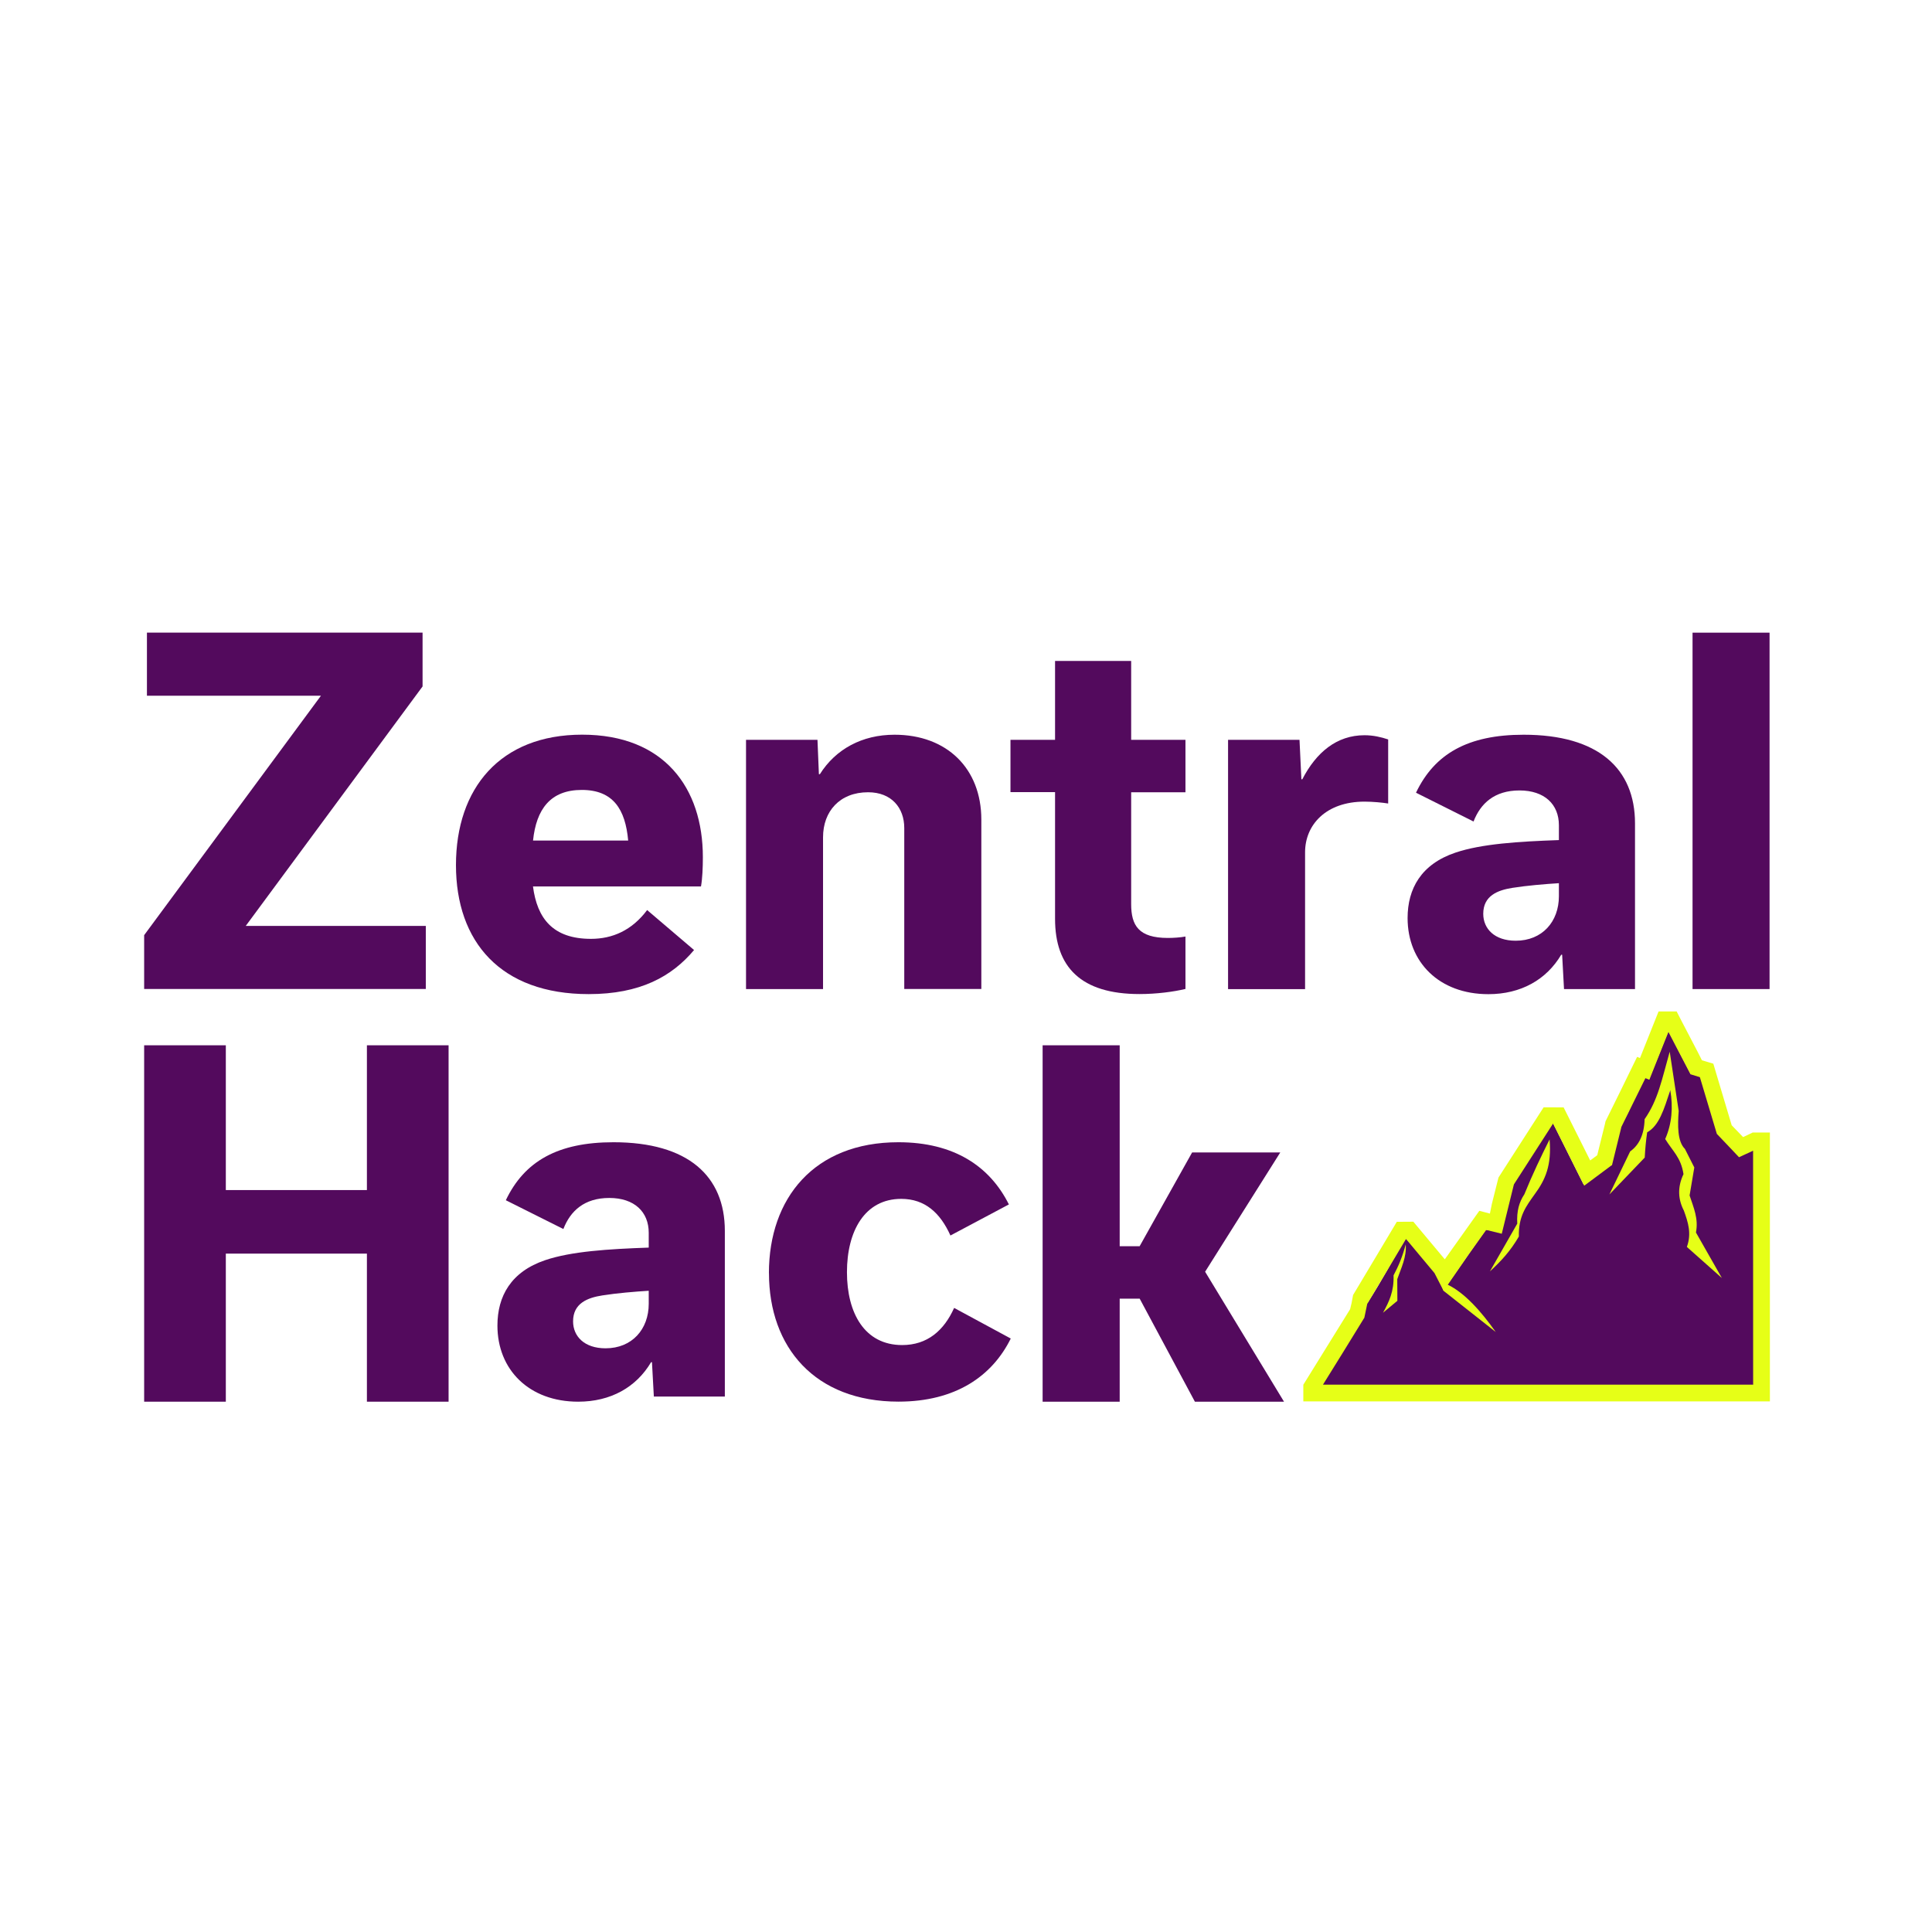
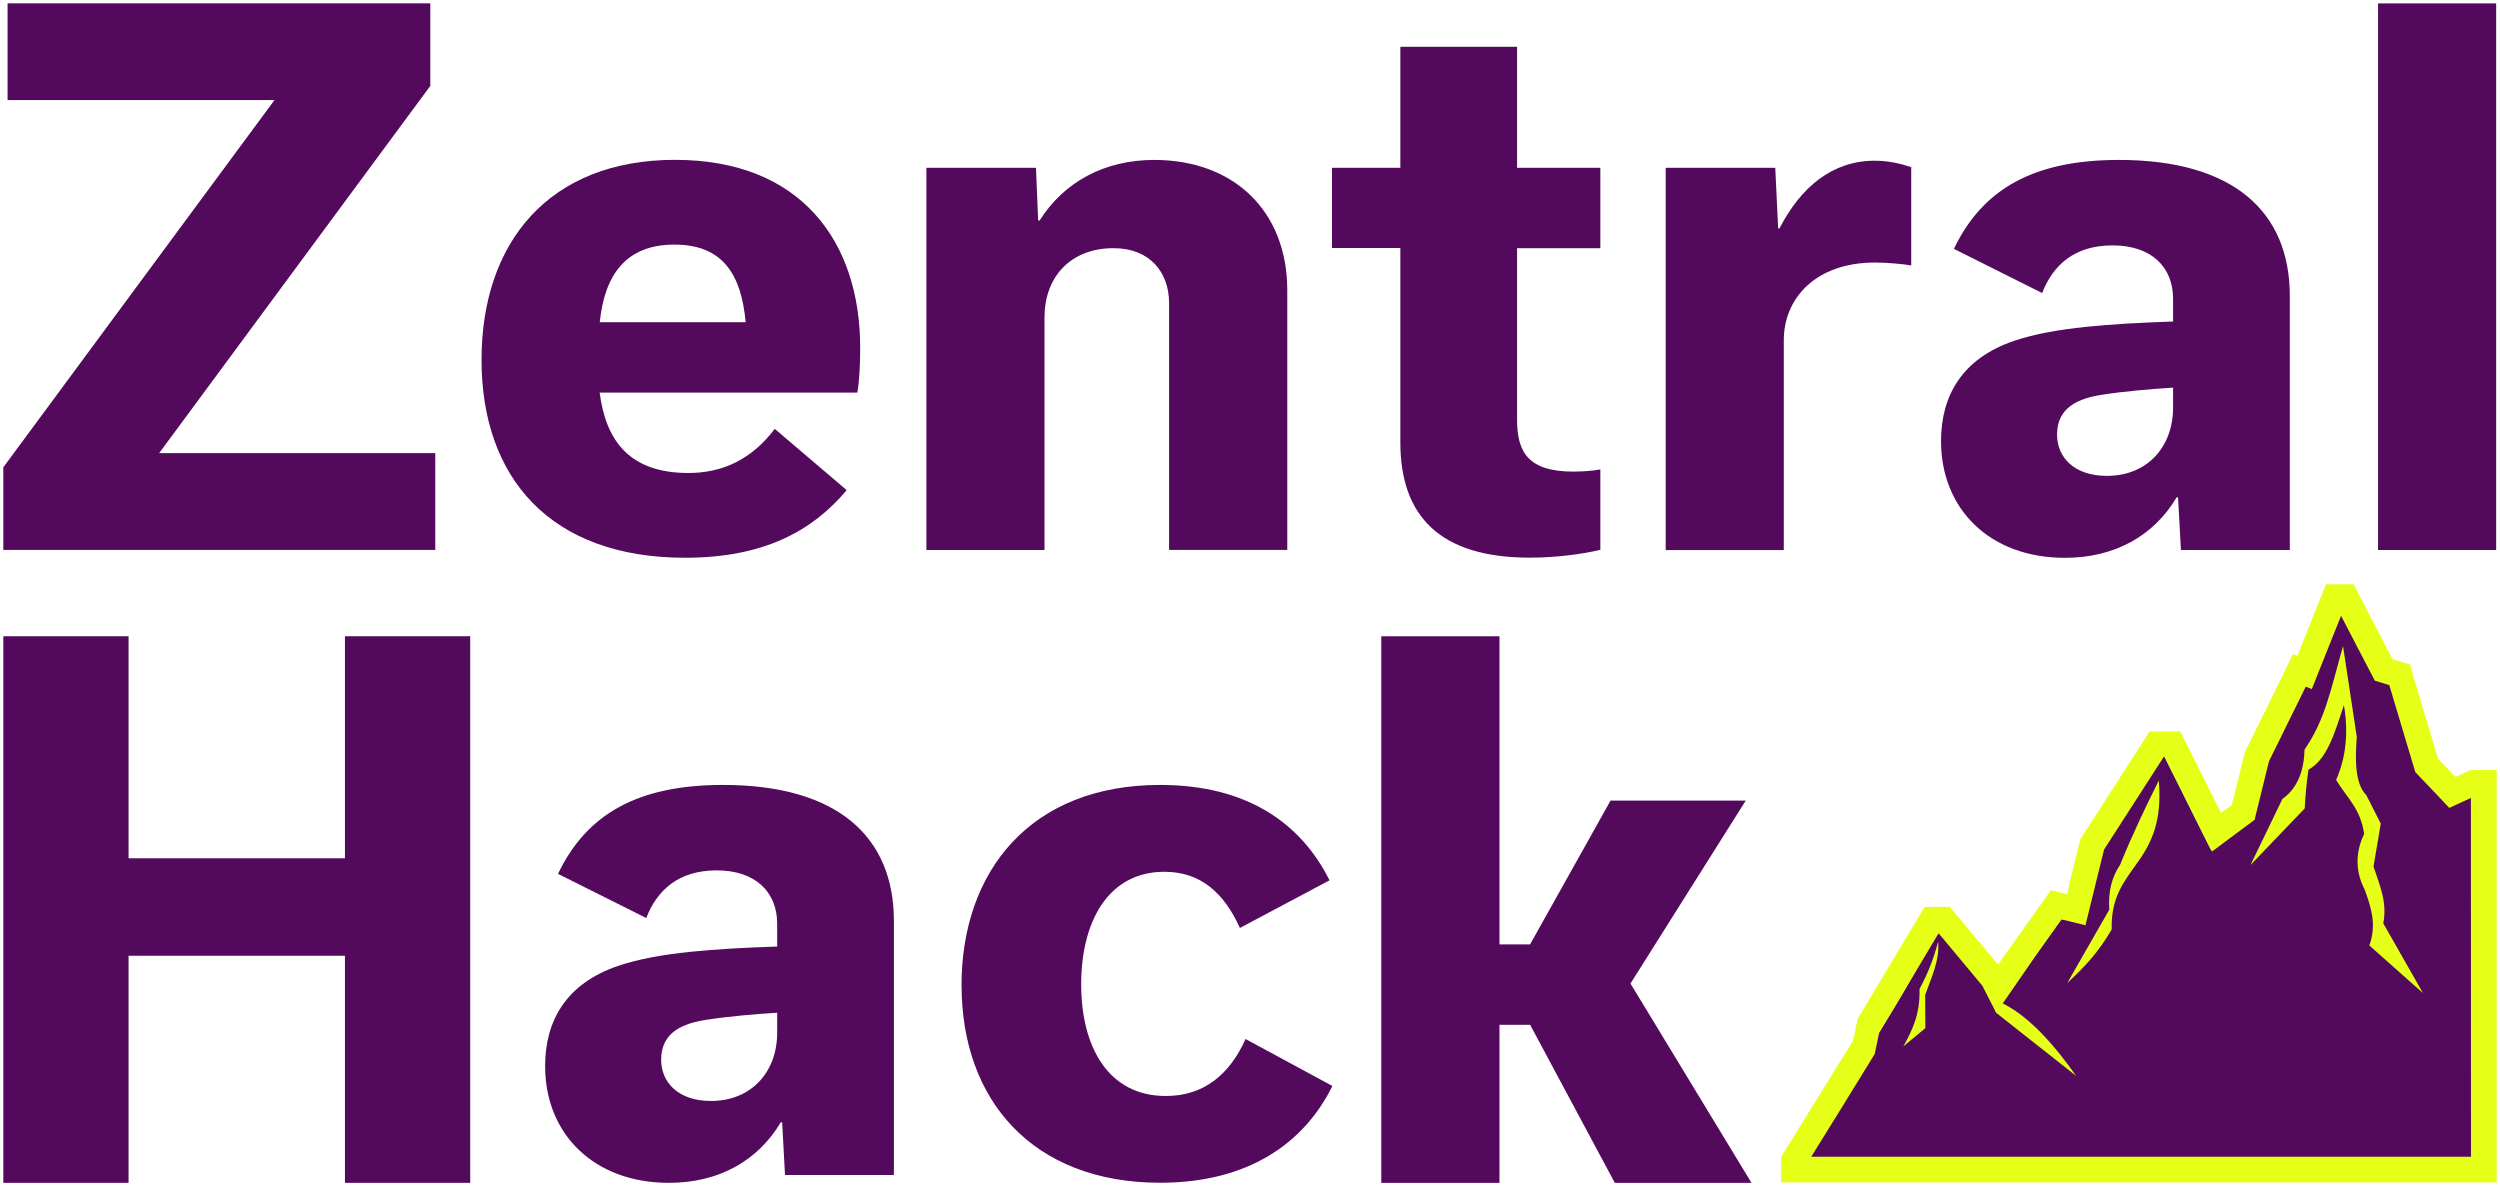
- <svg xmlns="http://www.w3.org/2000/svg" id="Ebene_2" viewBox="0 0 340.16 340.16">
+ <svg xmlns="http://www.w3.org/2000/svg" id="Ebene_2" viewBox="25 111 287 136" width="287" height="136">
  <path d="M25.87,111.38h48.53v9.48l-31.13,42.16h31.7v11.11H25.38v-9.48l31.13-42.16h-30.64v-11.11Z" fill="#530a5d" />
  <path d="M122.2,167.27c-3.92,4.66-9.48,7.76-18.55,7.76-15.52,0-23.37-9.23-23.37-22.72s7.76-22.96,22.22-22.96,21.25,9.4,21.25,21.57c0,1.8-.08,3.76-.33,5.15h-29.58c.73,5.64,3.51,9.23,10.21,9.23,3.76,0,7.19-1.47,9.89-5.07l8.25,7.03ZM110.6,147.99c-.49-5.47-2.62-8.91-8.17-8.91s-8.01,3.43-8.58,8.91h16.75Z" fill="#530a5d" />
  <path d="M131.35,130.26h12.58l.25,6.05h.17c2.78-4.41,7.43-6.95,13.15-6.95,9.23,0,15.28,5.96,15.28,14.95v29.82h-13.57v-28.35c0-3.51-2.21-6.29-6.37-6.29-4.98,0-7.93,3.35-7.93,7.93v26.72h-13.56v-43.88Z" fill="#530a5d" />
  <path d="M177.91,130.26h7.85v-13.89h13.4v13.89h9.56v9.23h-9.56v19.69c0,3.76,1.31,5.96,6.46,5.96.98,0,2.21-.08,3.1-.25v9.23c-2.04.49-5.07.9-8.09.9-10.3,0-14.87-4.74-14.87-13.24v-22.31h-7.85v-9.23Z" fill="#530a5d" />
  <path d="M216.22,130.26h12.58l.33,6.95h.16c2.45-4.74,6.05-7.76,10.95-7.76,1.55,0,2.94.33,4.17.74v11.28c-.98-.16-2.7-.33-4.17-.33-6.78,0-10.46,4.09-10.46,8.91v24.1h-13.56v-43.88Z" fill="#530a5d" />
  <path d="M275.37,174.14l-.33-6.05h-.16c-2.61,4.41-7.11,6.95-12.83,6.95-8.66,0-14.22-5.64-14.22-13.4,0-5.15,2.37-9.48,8.42-11.52,4.58-1.55,11.11-1.96,18.22-2.21v-2.61c0-3.68-2.53-6.13-6.94-6.13s-6.86,2.29-8.09,5.47l-10.13-5.07c3.27-6.86,9.15-10.21,18.95-10.21,13.15,0,19.61,5.96,19.61,15.61v29.17h-12.5ZM274.47,157.79v-2.29c-2.53.16-5.56.41-8.17.82-2.62.41-5.15,1.39-5.15,4.57,0,2.61,1.96,4.74,5.72,4.74,4.66,0,7.6-3.35,7.6-7.84Z" fill="#530a5d" />
  <path d="M298,174.14v-62.75h13.56v62.75h-13.56Z" fill="#530a5d" />
  <path d="M25.38,246.79v-62.75h14.38v25.49h24.84v-25.49h14.38v62.75h-14.38v-26.07h-24.84v26.07h-14.38Z" fill="#530a5d" />
  <path d="M115.12,245.89l-.33-6.05h-.16c-2.61,4.41-7.11,6.95-12.83,6.95-8.66,0-14.22-5.64-14.22-13.4,0-5.15,2.37-9.48,8.42-11.52,4.58-1.55,11.11-1.96,18.22-2.21v-2.61c0-3.68-2.53-6.13-6.94-6.13s-6.86,2.29-8.09,5.47l-10.13-5.07c3.27-6.86,9.15-10.21,18.95-10.21,13.15,0,19.61,5.96,19.61,15.61v29.17h-12.5ZM114.22,229.55v-2.29c-2.53.16-5.56.41-8.17.82-2.62.41-5.15,1.39-5.15,4.57,0,2.61,1.96,4.74,5.72,4.74,4.66,0,7.6-3.35,7.6-7.84Z" fill="#530a5d" />
  <path d="M135.38,224.15c0-13.15,7.93-23.04,22.8-23.04,9.81,0,16.1,4.25,19.45,10.95l-10.29,5.47c-1.8-4-4.5-6.45-8.66-6.45-6.46,0-9.56,5.72-9.56,12.91s3.1,12.83,9.72,12.83c4.41,0,7.35-2.53,9.15-6.54l9.97,5.39c-3.27,6.62-9.72,11.11-19.77,11.11-14.71,0-22.8-9.56-22.8-22.63Z" fill="#530a5d" />
  <path d="M200.65,228.65h-3.51v18.14h-13.57v-62.75h13.57v35.38h3.51l9.24-16.51h15.52l-13.23,21,13.89,22.88h-15.69l-9.72-18.14Z" fill="#530a5d" />
  <path d="M293.9,183.21s-4.02,10.56-5.53,13.36c0,0,.98,4.03-1.36,5.74l-5.07,9.7,8.4-6.04,1.8-5.36s.48-2.58,1.86-8.53c0,0,.71,5.5-1.09,7.91,0,0,3.18,5.82,3.22,6.24s-1.32,3.57-1.32,3.57l1.35,11.32,9.42,6.37.55-9.68-2.25-12.67-9.96-21.93Z" fill="#e6ff17" />
  <path d="M244.49,231.92l4.2-3.65-.22-5.31-.22-3.1-.75-1.66s-1.06,2.4-1.14,2.46-1.88,3.97-1.88,3.97l-1.36,4.14-.06,2.09,1.42,1.07Z" fill="#e6ff17" />
  <path d="M262.13,225.44c.22-.18,9.58-8.39,9.58-8.39l.04-5.92,2.4-6.06-.5-5.92-.97.61s-.82,1.72-.9,1.86-3.3,5.59-3.44,5.77-2.69,7.46-2.76,7.6-5.06,9.04-5.06,9.04l1.61,1.4Z" fill="#e6ff17" />
  <polygon points="256.18 224.59 264.7 231.88 263.7 236.18 257.28 232.31 250.61 227.65 254.24 224.51 256.18 224.59" fill="#e6ff17" />
  <path d="M309.01,243.92l-77.89.16,7.45-14.06,2.25-.68c2.38-3.73,4.55-7.65,6.58-11.39,2.72,2.72,5.13,4.82,6.76,9.32l9.19,7.25c-2.52-3.56-5.44-6.89-8.51-8.36l6.75-9.64c2.6.5,3.69-4.22,4.75-7.81,1.68-3.85,4.51-7.52,7.04-11.06l5.43,10.88,3.03-2.3,3.05-7.89c1.53-1.34,2.36-3.59,3.11-6.24.41-1.73,1.1-2.9,2.34-2.08l3.42-8.5,3.89,7.53,1.86.58,2.85,9.84,3.9,4.11,2.45-1.14.26-.12.02,40.88v.71ZM296.4,206.74c-1.1,2.32-.93,4.47.07,6.4.75,2.08,1.39,4.03.53,6.4l6.16,5.47-4.56-8.01c.47-2.44-.4-4.33-1.12-6.52l.83-4.93-1.65-3.26c-1.34-1.33-1.29-4.15-1.1-6.69l-1.58-10.43c-1.4,4.93-2.03,8.45-4.42,11.88-.07,2.8-1.03,4.6-2.54,5.67l-3.66,7.58,6.22-6.49c.1-1.74.21-2.91.43-4.45,2.11-1.16,2.96-4.04,4.07-7.42.52,2.99.28,5.95-.89,8.59,1.27,2.14,2.77,3.21,3.22,6.22ZM262.31,223.86c2-1.83,3.62-3.59,5.11-6.15-.09-3.59,1.31-5.36,2.77-7.42,1.91-2.59,3.02-5.11,2.64-9.68-1.49,2.98-3.01,6.14-4.44,9.66-.91,1.37-1.38,2.93-1.25,5.17l-4.82,8.41ZM243.49,231.14l2.54-2.11-.02-3.81c.69-1.99,1.67-3.88,1.49-6.13-.56,2.14-1.25,3.78-2.14,5.45.08,2.87-.78,4.63-1.87,6.61Z" fill="#530a5d" />
  <polygon points="237.7 230.52 229.48 243.79 229.47 243.8 229.47 246.74 308.97 246.74 309.76 246.74 311.62 246.74 311.62 199.4 308.57 199.4 308.45 199.47 306.91 200.2 306.73 200.03 306.58 199.87 304.93 198.16 304.89 198.11 302.11 188.8 301.66 187.28 299.65 186.68 298.98 185.35 296.12 179.87 295.2 178.08 292.02 178.08 288.75 186.27 288.73 186.28 288.24 186.08 288.22 186.12 285.28 192.14 282.68 197.42 282.58 197.89 281.49 202.29 281.23 203.36 281.2 203.41 279.99 204.31 279.93 204.22 275.3 194.97 271.78 194.96 268.25 200.45 263.93 207.17 263.83 207.33 262.67 211.95 262.32 213.67 260.46 213.18 254.38 221.72 254.31 221.64 248.84 215.1 245.93 215.12 242.08 221.57 238.23 228.01 238.21 228.13 237.96 229.45 237.7 230.54 238.98 231.3 240.21 232.03 240.72 229.58 240.76 229.51 247.54 218.16 247.58 218.17 250.02 221.1 252.56 224.14 254.17 227.27 258.66 220.76 261.66 216.56 261.69 216.55 264.41 217.22 266.52 208.64 266.56 208.51 273.43 197.84 273.44 197.82 275.49 201.91 277.56 206.06 278.65 208.23 278.93 208.76 283.63 205.26 283.82 205.14 285.43 198.59 285.46 198.43 289.7 189.83 290.4 190.1 290.42 190.04 293.1 183.32 293.76 181.68 293.77 181.72 295.73 185.49 297.63 189.13 297.63 189.14 299.29 189.65 302.27 199.61 302.28 199.64 304.67 202.15 306.18 203.75 308.6 202.63 308.66 202.6 308.66 203.24 308.67 243.59 308.68 243.79 232.94 243.79 232.95 243.76 236.4 238.2 240.21 232.01 237.7 230.52" fill="#e6ff17" />
</svg>
